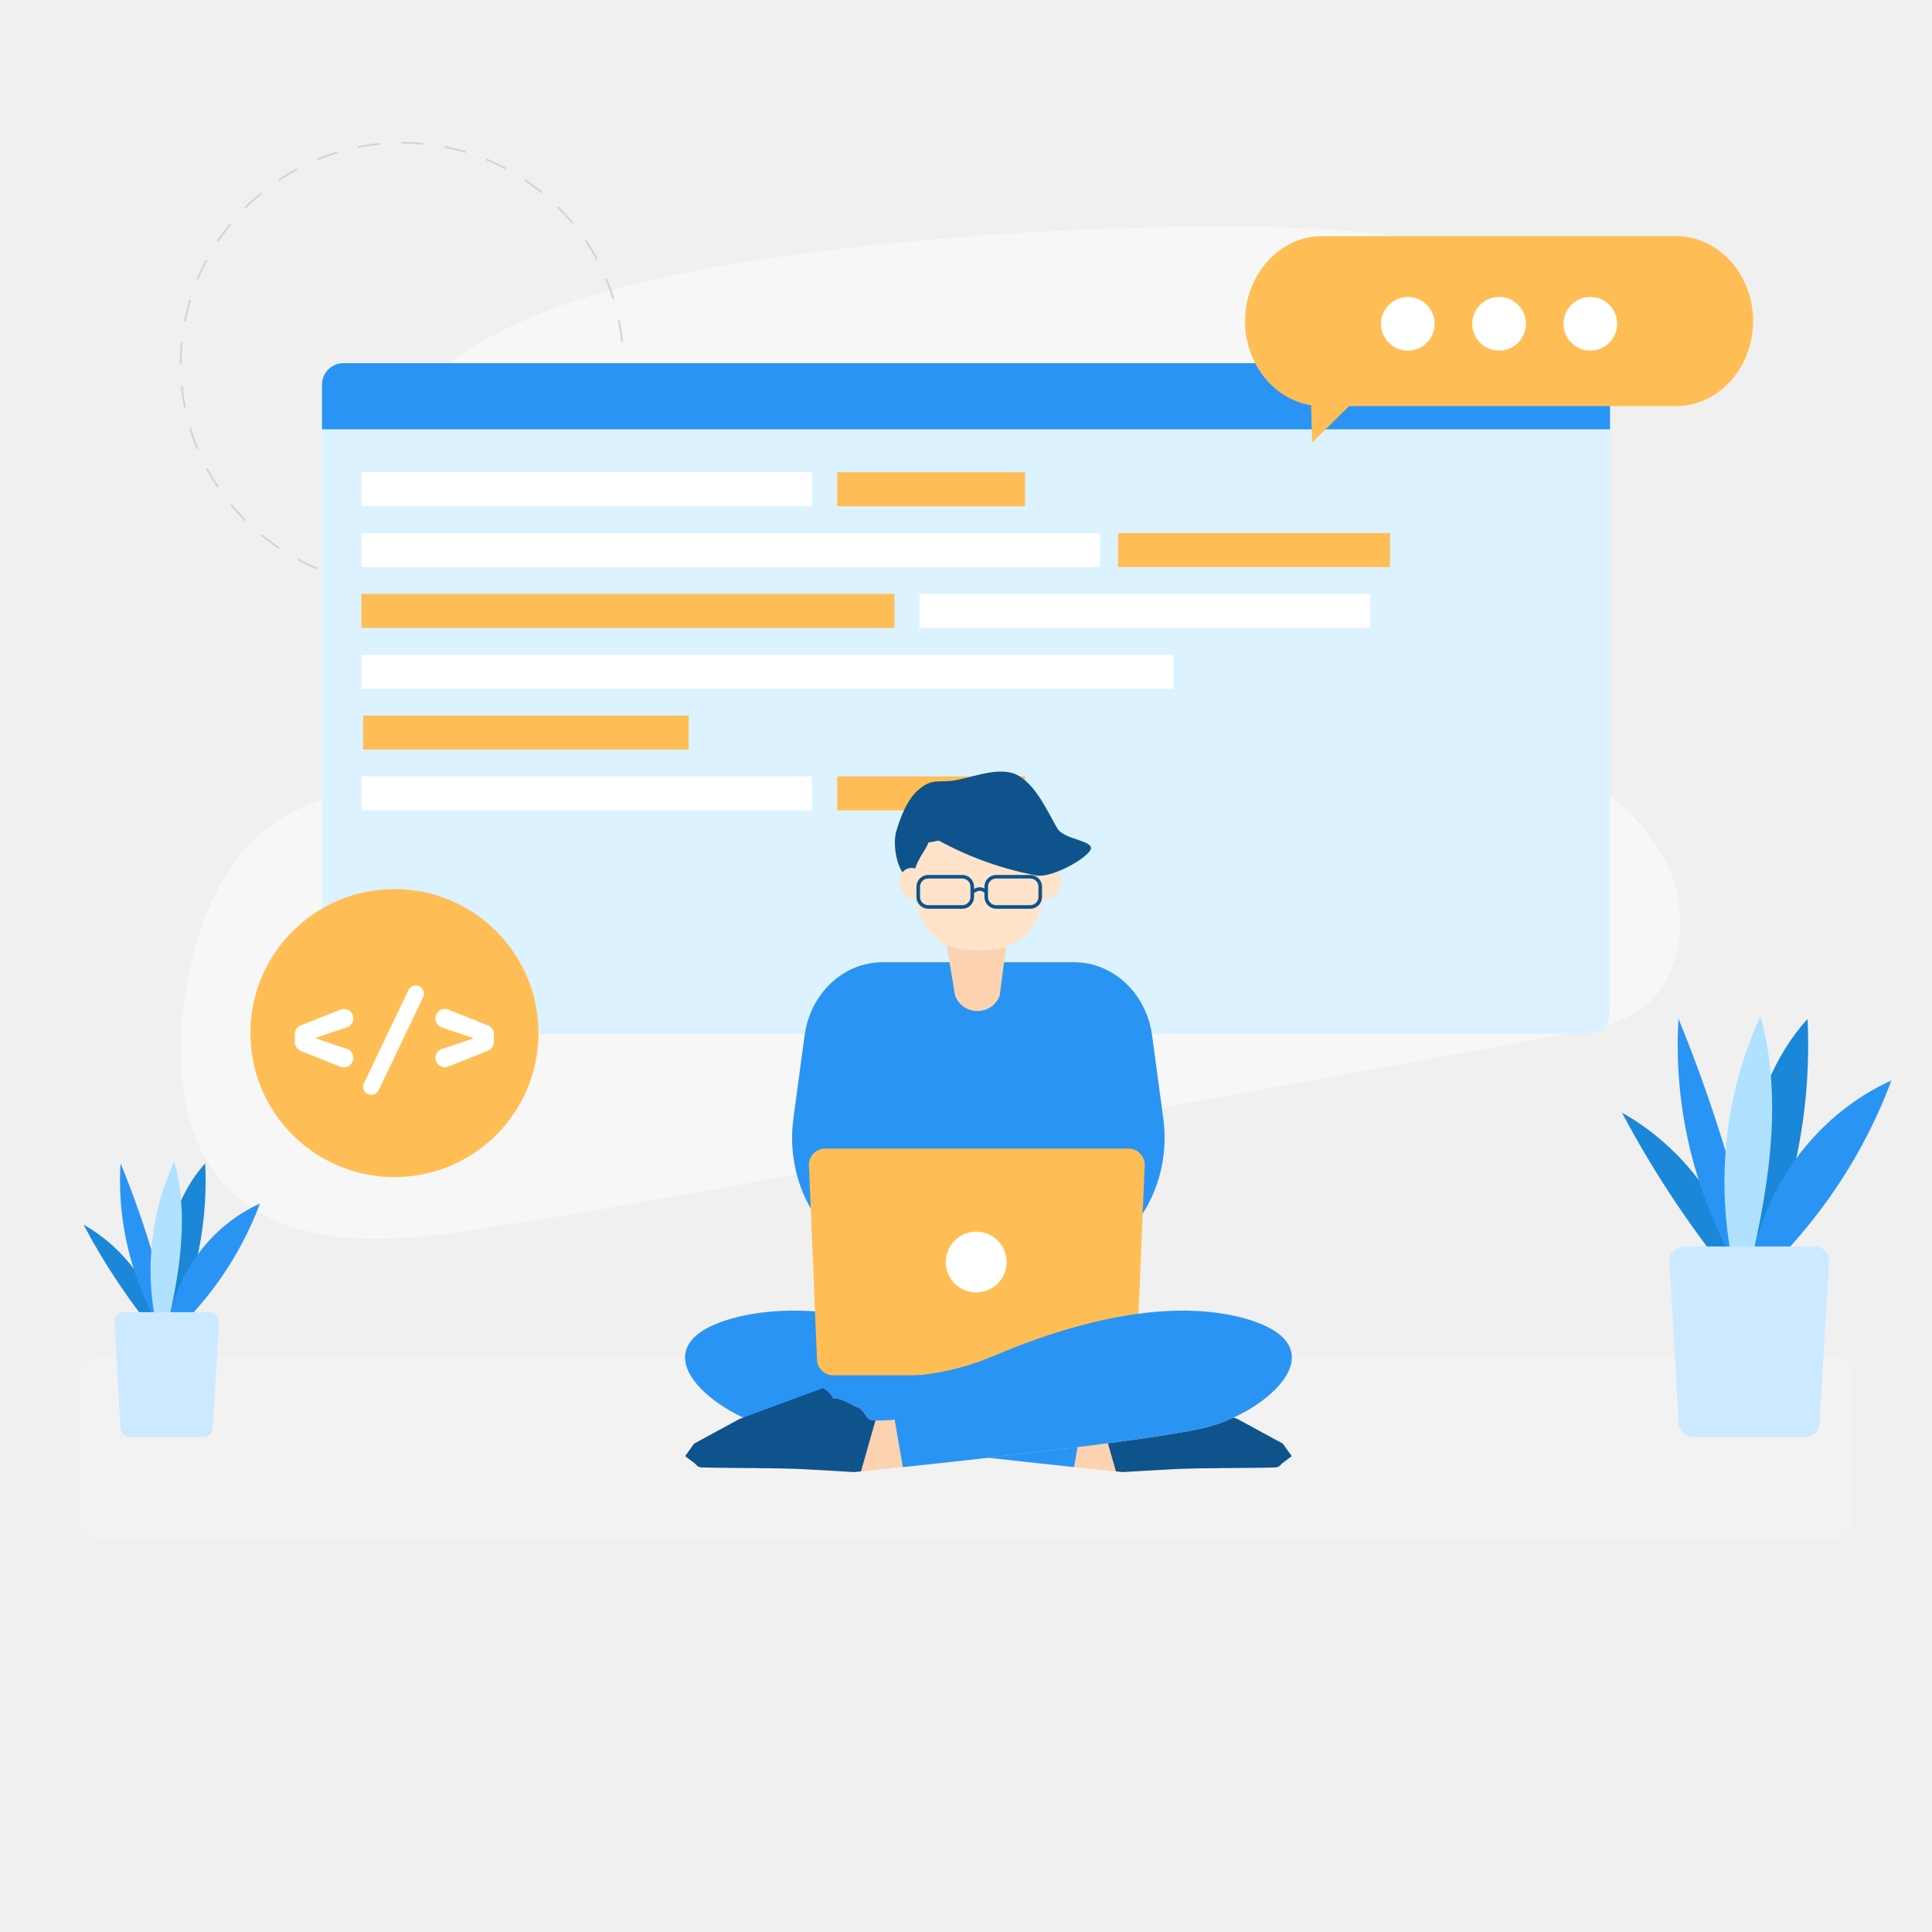
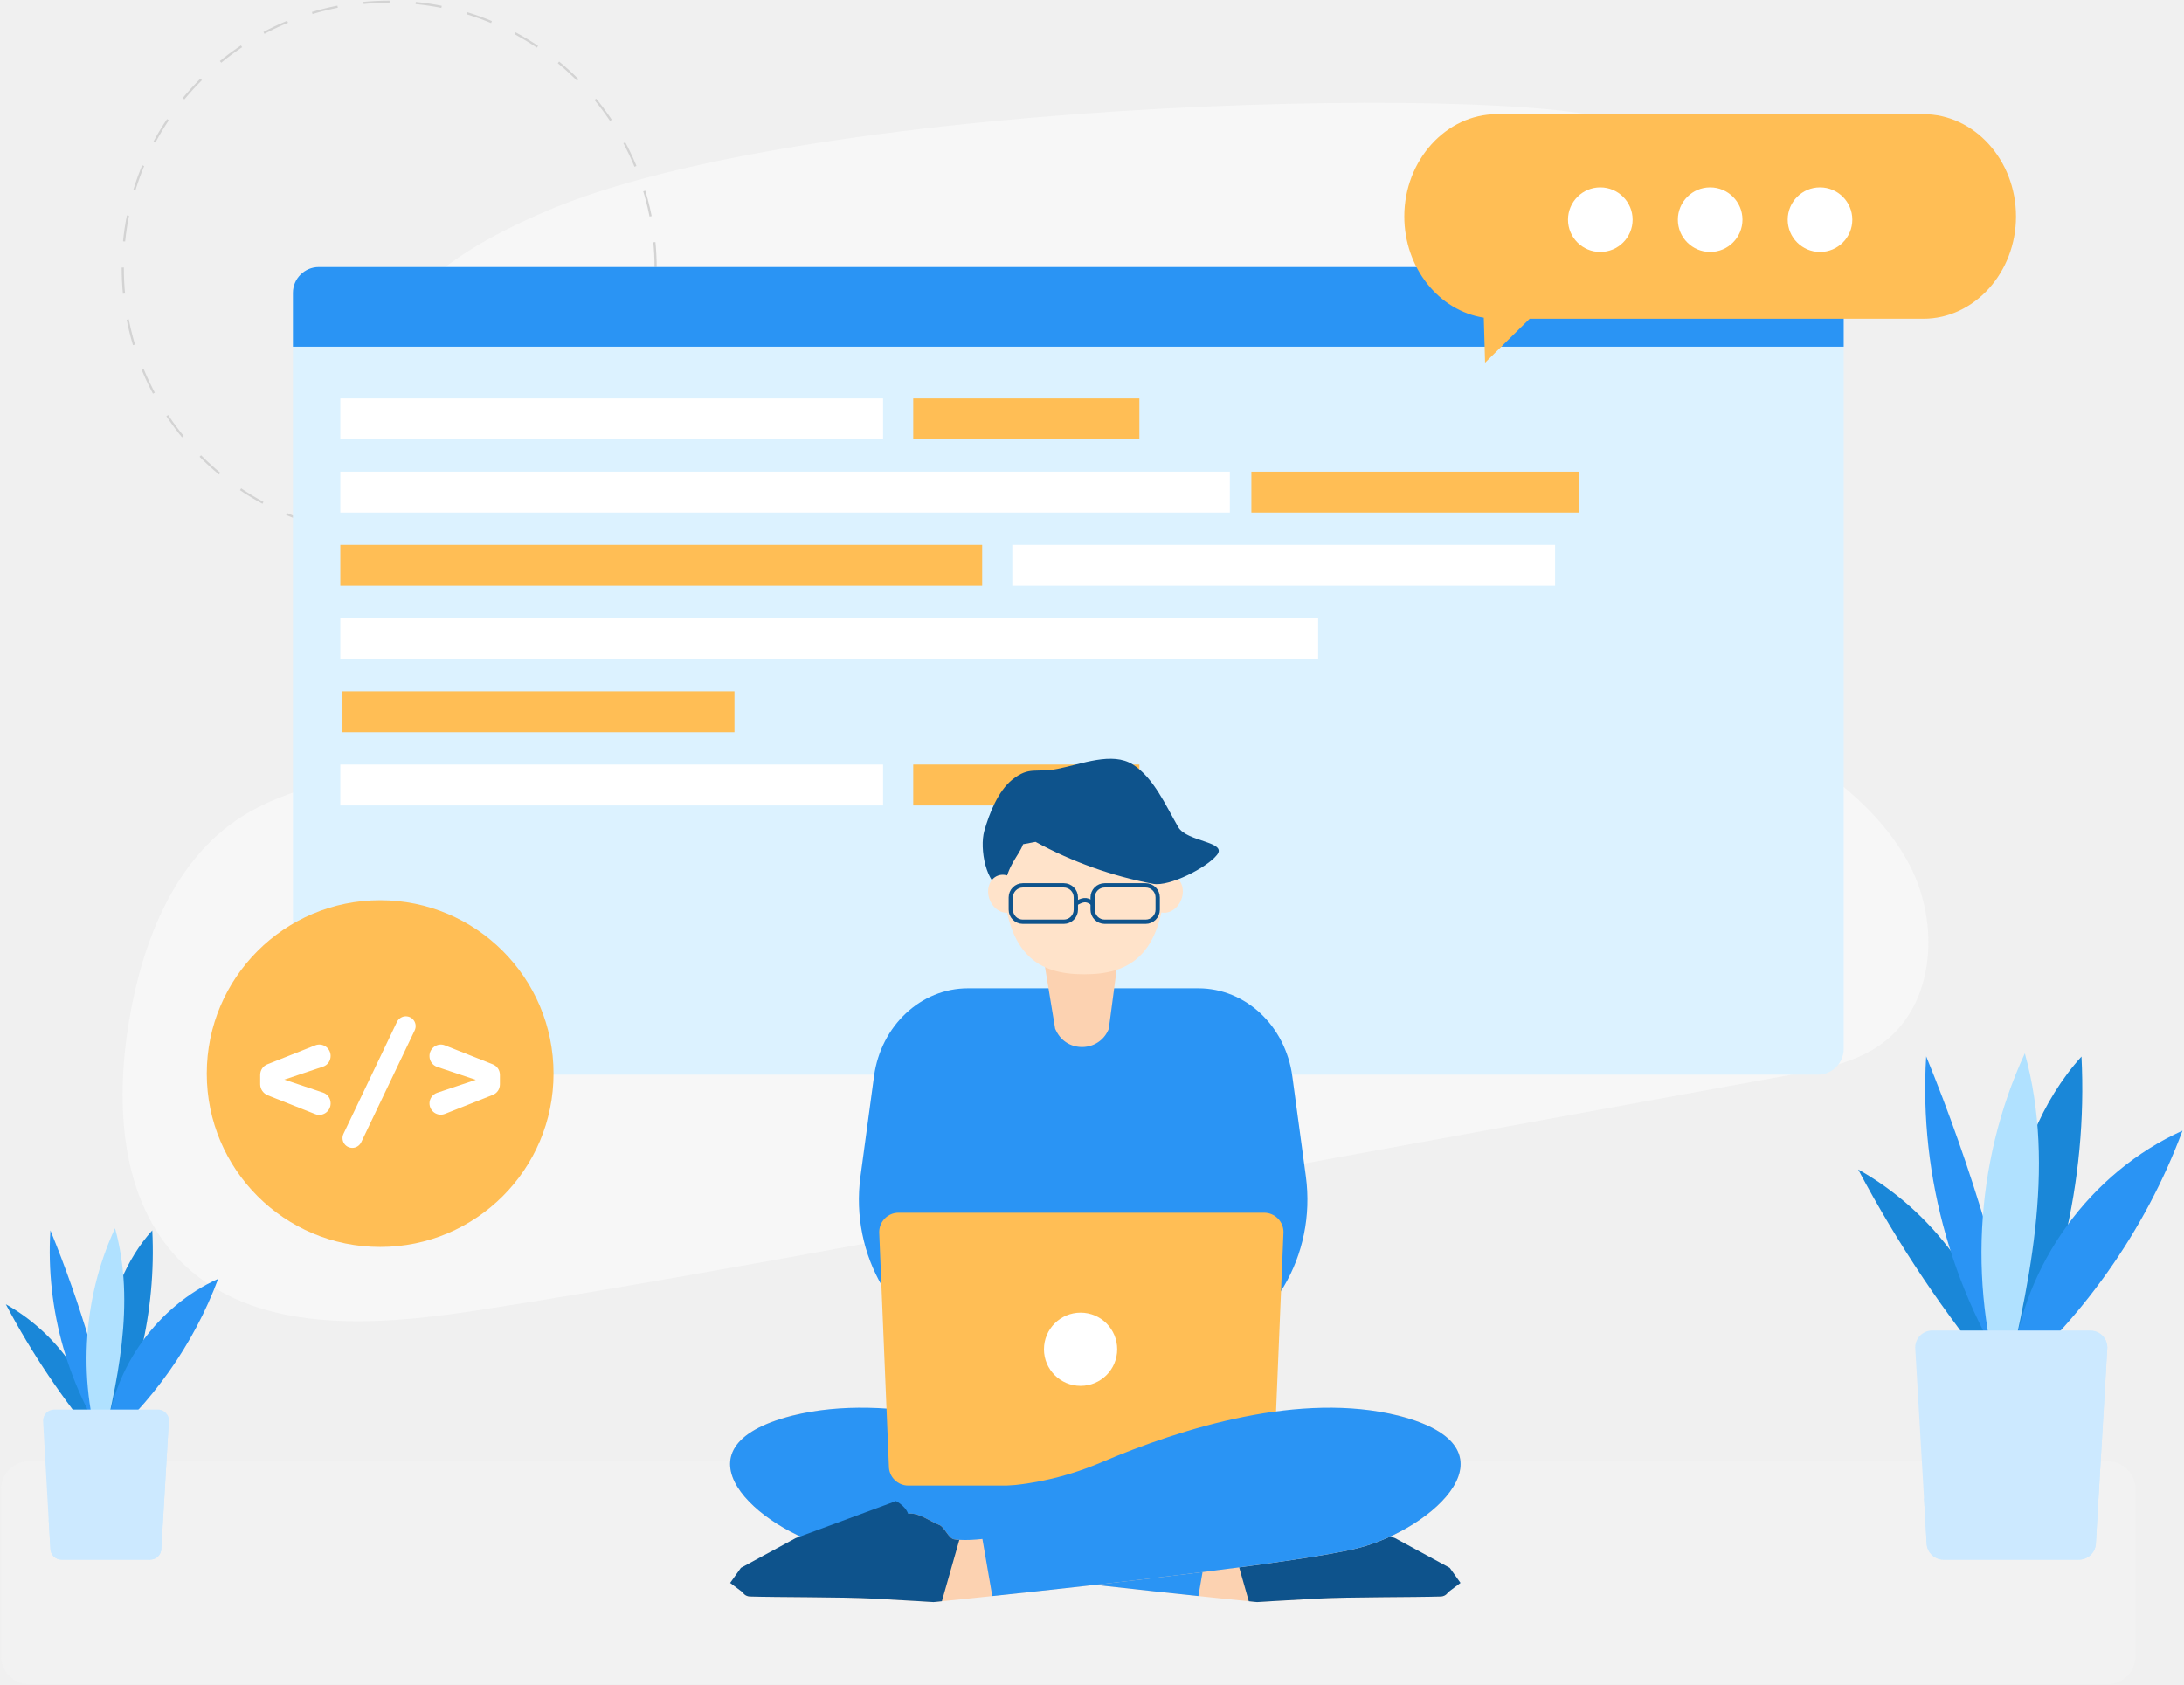
- <svg xmlns="http://www.w3.org/2000/svg" version="1.1" id="Layer_1" x="0px" y="0px" viewBox="0 0 1080 1080" style="enable-background:new 0 0 1080 1080;" xml:space="preserve">
-   <style type="text/css">
- 	.st0{fill:#F7F7F7;}
- 	.st1{fill:none;stroke:#D3D3D3;stroke-miterlimit:10;stroke-dasharray:12.14,12.14;}
- 	.st2{fill:#F2F2F2;}
- 	.st3{fill:#DCF2FF;}
- 	.st4{fill:#2A94F4;}
- 	.st5{fill:#FFFFFF;}
- 	.st6{fill:#FFBE55;}
- 	.st7{fill:#072C3D;}
- 	.st8{fill:#FCD2B1;}
- 	.st9{fill:#0E538C;}
- 	.st10{fill:#FFE3CA;}
- 	.st11{fill:none;stroke:#0E538C;stroke-width:2;stroke-miterlimit:10;}
- 	.st12{fill:#1A87D8;}
- 	.st13{fill:#B0E1FF;}
- 	.st14{fill:#CCE9FF;}
- </style>
-   <g>
-     <path class="st0" d="M296.1,177.7c-23.9,10.4-47.6,23.2-64.3,43.2s-25.1,48.7-15,72.8c13.4,32.1,55.8,50.8,56,85.6   c0.1,24.9-22.9,43.9-46.1,53c-23.2,9.1-48.9,12.3-70,25.6c-31.9,20-46.8,58.7-52.9,95.8c-6.3,38.5-3.8,82.4,23.5,110.4   c33.9,34.7,89.9,30.8,137.9,23.4c64-9.9,127.7-21.5,191.5-33.1c139.7-25.5,279.4-50.9,419-76.4c15-2.7,30.6-5.7,42.7-14.9   c24.2-18.2,26.2-55.7,12.2-82.4c-14-26.8-40-45-65.8-60.7s-53.1-30.6-72.4-53.9s-28.9-57.7-14.3-84.1c12.4-22.4,39-34.4,50.6-57.2   c15.3-30.1-2.3-68.5-30.1-87.7C770.7,117.7,422.2,122.5,296.1,177.7z" />
-   </g>
-   <g>
-     <circle class="st1" cx="224.7" cy="203.5" r="123.7" />
-   </g>
-   <path class="st2" d="M1022.5,861h-965c-7.2,0-13-5.9-13-13v-77.5c0-7.2,5.9-13,13-13h965c7.2,0,13,5.9,13,13V848  C1035.5,855.1,1029.6,861,1022.5,861z" />
-   <path class="st3" d="M900,215v351c0,6.6-5.4,12-12,12H192c-6.6,0-12-5.4-12-12V215c0-6.6,5.4-12,12-12h696  C894.6,203,900,208.4,900,215z" />
-   <path class="st4" d="M900,215v25H180v-25c0-6.6,5.4-12,12-12h696C894.6,203,900,208.4,900,215z" />
-   <rect x="202" y="264" class="st5" width="252" height="19" />
-   <rect x="514" y="332" class="st5" width="252" height="19" />
-   <rect x="202" y="366" class="st5" width="454" height="19" />
-   <rect x="202" y="298" class="st5" width="413" height="19" />
-   <rect x="468" y="264" class="st6" width="105" height="19" />
-   <rect x="202" y="434" class="st5" width="252" height="19" />
-   <rect x="468" y="434" class="st6" width="105" height="19" />
-   <rect x="625" y="298" class="st6" width="152" height="19" />
-   <rect x="203" y="400" class="st6" width="182" height="19" />
-   <rect x="202" y="332" class="st6" width="298" height="19" />
-   <g>
-     <rect x="467.7" y="756.4" class="st7" width="152.6" height="35" />
-     <g>
-       <g>
-         <path class="st8" d="M430.8,797.9c26,6.5,121.9,17.2,169.6,22.2c10.6,1.1,18.8,2,23.4,2.4c2.5,0.3,3.9,0.4,3.9,0.4     s12.5-0.8,27.7-1.6c14-0.8,46.3-0.6,57.5-1c4.2-0.1,5.6-5.8,2-7.9c-6.6-3.8-34.3-15.1-47.9-16.8c-8.4-1-17.6-8.6-24.9-12.8     c-5.6-3.3-12,2.4-17.1,4.3c-2.5,0.9-4.3,6.5-7.1,6.7c-0.7,0.1-1.4,0.1-2.1,0.2c-3.5,0.2-7.2,0-10.7-0.4c-1-0.1-1.9-0.3-2.9-0.4     c-11.1-1.7-20.3-5.3-20.3-5.3c-34-17.6-108.8-64.7-167-52.3c-0.5,0.1-1,0.2-1.4,0.3c-0.5,0.1-1,0.2-1.4,0.3     C353.5,751.1,395.8,789.1,430.8,797.9z" />
-         <path class="st4" d="M430.8,797.9c26,6.5,121.9,17.2,169.6,22.2l8.7-50.3c-1.7-0.3-3.5-0.4-5.3-0.4c-18.4-0.2-36.6-4-53.6-11.2     c-38.6-16.5-93.2-33.1-138.2-21.9C353.5,751.1,395.8,789.1,430.8,797.9z" />
-       </g>
-       <path class="st9" d="M639.1,784c0-5,6-8,6-8l46.6,17.2l25.4,13.8l5,7l-6,4.5l-52-7.5l-17-10L639.1,784z" />
-       <path class="st9" d="M615.7,794l8.1,28.5c2.5,0.3,3.9,0.4,3.9,0.4s12.5-0.8,27.7-1.6c14-0.8,46.3-0.6,57.5-1    c4.2-0.1,5.6-5.8,2-7.9c-6.6-3.8-34.3-15.1-47.9-16.8c-8.4-1-17.6-8.6-24.9-12.8c-5.6-3.3-12,2.4-17.1,4.3    c-2.5,0.9-4.3,6.5-7.1,6.7C617.1,794,616.4,794,615.7,794z" />
-     </g>
-     <path class="st4" d="M650.3,625.3l-6.3-46.6c-3.2-23.4-21.7-40.8-43.6-40.8h-42.4c-6.1,0-16.1,0-22.2,0h-42.4   c-21.9,0-40.4,17.4-43.6,40.8l-6.3,46.6c-4.9,36.6,15.6,71.6,48.4,82.3l43.8,14.3c6.1,0,11.1-5.4,11.1-12c0,6.6,5,12,11.1,12   l43.8-14.3C634.6,696.9,655.2,661.9,650.3,625.3z" />
-     <ellipse transform="matrix(0.3569 -0.9341 0.9341 0.3569 -84.9471 864.6035)" class="st10" cx="585.5" cy="494" rx="9" ry="7.5" />
-     <polygon class="st4" points="631.4,750.7 464.7,745.1 454.2,600.4 644.1,600.4  " />
-     <path class="st8" d="M528.4,523.3l5.5,33.4l0.4,0.8c5,10.6,20.2,10.1,24.5-0.8v0l4.5-33.9L528.4,523.3z" />
-     <path class="st10" d="M585.3,480.5c0,42.5-17,50.9-37.9,50.9c-20.9,0-37.9-8.3-37.9-50.9c0-23.1,17-41.8,37.9-41.8   C568.3,438.6,585.3,457.4,585.3,480.5z" />
-     <g>
-       <path class="st9" d="M524.8,469.9c17,9.3,35.5,15.9,54.6,19.5c7.5,1.4,24.9-7.5,29.6-13.4c5.1-6.3-14-6-18-13    c-5.7-9.9-11.4-22.9-21-29s-23.8-0.2-35,2c-10,2-13-1.4-21,5c-6.6,5.3-10.7,15.7-13,23.8c-2.3,8.1,0.7,25.3,9,27.2    c2-12,6.8-15.1,9-21L524.8,469.9z" />
-     </g>
-     <ellipse transform="matrix(0.9341 -0.3569 0.3569 0.9341 -142.7003 214.7587)" class="st10" cx="510.5" cy="494" rx="7.5" ry="9" />
-     <g>
-       <path class="st11" d="M537.9,507h-19c-3.1,0-5.6-2.5-5.6-5.6v-5.7c0-3.1,2.5-5.6,5.6-5.6h19c3.1,0,5.6,2.5,5.6,5.6v5.7    C543.5,504.5,541,507,537.9,507z" />
-       <path class="st11" d="M575.9,507h-19c-3.1,0-5.6-2.5-5.6-5.6v-5.7c0-3.1,2.5-5.6,5.6-5.6h19c3.1,0,5.6,2.5,5.6,5.6v5.7    C581.5,504.5,579,507,575.9,507z" />
-       <path class="st11" d="M543.5,498.5c2.8-1.5,4.8-2.5,7.8,0" />
-     </g>
-     <path class="st6" d="M626.4,768.8H465.7c-4.9,0-9-4-9-9l-4.5-108.7c0-4.9,4-9,9-9h169.7c4.9,0,9,4,9,9l-4.5,108.7   C635.3,764.8,631.3,768.8,626.4,768.8z" />
-     <circle class="st5" cx="545.7" cy="705.5" r="17" />
-     <g>
-       <g>
-         <path class="st8" d="M674.3,797.9c-26,6.5-121.9,17.2-169.6,22.2c-10.6,1.1-18.8,2-23.4,2.4c-2.5,0.3-3.9,0.4-3.9,0.4     s-12.5-0.8-27.7-1.6c-14-0.8-46.3-0.6-57.5-1c-4.2-0.1-5.6-5.8-2-7.9c6.6-3.8,34.3-15.1,47.9-16.8c8.4-1,17.6-8.6,24.9-12.8     c5.6-3.3,12,2.4,17.1,4.3c2.5,0.9,4.3,6.5,7.1,6.7c0.7,0.1,1.4,0.1,2.1,0.2c3.5,0.2,7.2,0,10.7-0.4c1-0.1,1.9-0.3,2.9-0.4     c11.1-1.7,20.3-5.3,20.3-5.3c34-17.6,108.8-64.7,167-52.3c0.5,0.1,1,0.2,1.4,0.3c0.5,0.1,1,0.2,1.4,0.3     C751.6,751.1,709.3,789.1,674.3,797.9z" />
-         <path class="st4" d="M674.3,797.9c-26,6.5-121.9,17.2-169.6,22.2l-8.7-50.3c1.7-0.3,3.5-0.4,5.3-0.4c18.4-0.2,36.6-4,53.6-11.2     c38.6-16.5,93.2-33.1,138.2-21.9C751.6,751.1,709.3,789.1,674.3,797.9z" />
-       </g>
-       <path class="st9" d="M466,784c0-5-6-8-6-8l-46.6,17.2L388,807l-5,7l6,4.5l52-7.5l17-10L466,784z" />
-       <path class="st9" d="M489.4,794l-8.1,28.5c-2.5,0.3-3.9,0.4-3.9,0.4s-12.5-0.8-27.7-1.6c-14-0.8-46.3-0.6-57.5-1    c-4.2-0.1-5.6-5.8-2-7.9c6.6-3.8,34.3-15.1,47.9-16.8c8.4-1,17.6-8.6,24.9-12.8c5.6-3.3,12,2.4,17.1,4.3c2.5,0.9,4.3,6.5,7.1,6.7    C488.1,794,488.8,794,489.4,794z" />
-     </g>
-   </g>
-   <path class="st6" d="M937,132H739c-23.6,0-43,21.4-43,47.5v0c0,23.9,16.1,43.8,36.9,47l0.6,20.9l20.7-20.4H937  c23.6,0,43-21.4,43-47.5v0C980,153.4,960.7,132,937,132z" />
-   <g>
-     <circle class="st5" cx="787" cy="181" r="15" />
-     <circle class="st5" cx="838" cy="181" r="15" />
-     <circle class="st5" cx="889" cy="181" r="15" />
-   </g>
-   <g>
-     <circle class="st6" cx="220.5" cy="577.5" r="80.5" />
-     <g>
-       <path class="st5" d="M164.8,582.5v-4.4c0-2.2,1.3-4.1,3.3-4.9l22.2-8.8c3.5-1.4,7.2,1.2,7.2,4.9l0,0c0,2.3-1.4,4.3-3.6,5l-17.9,6    l17.9,6c2.2,0.7,3.6,2.7,3.6,5v0.1c0,3.7-3.8,6.3-7.2,4.9l-22.2-8.8C166.2,586.6,164.8,584.7,164.8,582.5z" />
-       <path class="st5" d="M232.4,550.9L232.4,550.9c3.4,0,5.6,3.5,4.1,6.6l-24.8,51.9c-0.8,1.6-2.4,2.6-4.1,2.6h0    c-3.4,0-5.6-3.5-4.1-6.6l24.8-51.9C229.1,551.9,230.7,550.9,232.4,550.9z" />
-       <path class="st5" d="M247,586.4l17.9-6l-17.9-6c-2.1-0.7-3.6-2.7-3.6-5v-0.1c0-3.7,3.8-6.3,7.2-4.9l22.2,8.8    c2,0.8,3.3,2.7,3.3,4.9v4.4c0,2.2-1.3,4.1-3.3,4.9l-22.2,8.8c-3.5,1.4-7.2-1.2-7.2-4.9l0,0C243.4,589.1,244.9,587.1,247,586.4z" />
-     </g>
-   </g>
-   <g>
-     <g>
-       <g>
-         <g>
-           <path class="st12" d="M974.7,714.1c-8.2-38.5-33.7-72.9-68-92.1c18.4,34.7,40.3,67.4,65.5,97.6L974.7,714.1z" />
+ <svg xmlns="http://www.w3.org/2000/svg" width="1014px" height="782px" viewBox="0 0 1014 782" version="1.1">
+   <g id="Page-1" stroke="none" stroke-width="1" fill="none" fill-rule="evenodd">
+     <g id="coding">
+       <path d="M252.1,98.7 C228.2,109.1 204.5,121.9 187.8,141.9 C171.1,161.9 162.7,190.6 172.8,214.7 C186.2,246.8 228.6,265.5 228.8,300.3 C228.9,325.2 205.9,344.2 182.7,353.3 C159.5,362.4 133.8,365.6 112.7,378.9 C80.8,398.9 65.9,437.6 59.8,474.7 C53.5,513.2 56,557.1 83.3,585.1 C117.2,619.8 173.2,615.9 221.2,608.5 C285.2,598.6 348.9,587 412.7,575.4 C552.4,549.9 692.1,524.5 831.7,499 C846.7,496.3 862.3,493.3 874.4,484.1 C898.6,465.9 900.6,428.4 886.6,401.7 C872.6,374.9 846.6,356.7 820.8,341 C795,325.3 767.7,310.4 748.4,287.1 C729.1,263.8 719.5,229.4 734.1,203 C746.5,180.6 773.1,168.6 784.7,145.8 C800,115.7 782.4,77.3 754.6,58.1 C726.7,38.7 378.2,43.5 252.1,98.7 Z" id="Path" fill="#F7F7F7" fill-rule="nonzero" />
+       <path d="M180.7,248.2 C249.018,248.2 304.4,192.818 304.4,124.5 C304.4,56.182 249.018,0.8 180.7,0.8 C112.382,0.8 57,56.182 57,124.5 C57,192.818 112.382,248.2 180.7,248.2 Z" id="Oval" stroke="#D3D3D3" stroke-dasharray="12.14,12.14" />
+       <path d="M978.5,782 L13.5,782 C6.3,782 0.5,776.1 0.5,769 L0.5,691.5 C0.5,684.3 6.4,678.5 13.5,678.5 L978.5,678.5 C985.7,678.5 991.5,684.4 991.5,691.5 L991.5,769 C991.5,776.1 985.6,782 978.5,782 Z" id="Path" fill="#F2F2F2" fill-rule="nonzero" />
+       <path d="M856,136 L856,487 C856,493.6 850.6,499 844,499 L148,499 C141.4,499 136,493.6 136,487 L136,136 C136,129.4 141.4,124 148,124 L844,124 C850.6,124 856,129.4 856,136 Z" id="Path" fill="#DCF2FF" fill-rule="nonzero" />
+       <path d="M856,136 L856,161 L136,161 L136,136 C136,129.4 141.4,124 148,124 L844,124 C850.6,124 856,129.4 856,136 Z" id="Path" fill="#2A94F4" fill-rule="nonzero" />
+       <rect id="Rectangle" fill="#FFFFFF" fill-rule="nonzero" x="158" y="185" width="252" height="19" />
+       <rect id="Rectangle" fill="#FFFFFF" fill-rule="nonzero" x="470" y="253" width="252" height="19" />
+       <rect id="Rectangle" fill="#FFFFFF" fill-rule="nonzero" x="158" y="287" width="454" height="19" />
+       <rect id="Rectangle" fill="#FFFFFF" fill-rule="nonzero" x="158" y="219" width="413" height="19" />
+       <rect id="Rectangle" fill="#FFBE55" fill-rule="nonzero" x="424" y="185" width="105" height="19" />
+       <rect id="Rectangle" fill="#FFFFFF" fill-rule="nonzero" x="158" y="355" width="252" height="19" />
+       <rect id="Rectangle" fill="#FFBE55" fill-rule="nonzero" x="424" y="355" width="105" height="19" />
+       <rect id="Rectangle" fill="#FFBE55" fill-rule="nonzero" x="581" y="219" width="152" height="19" />
+       <rect id="Rectangle" fill="#FFBE55" fill-rule="nonzero" x="159" y="321" width="182" height="19" />
+       <rect id="Rectangle" fill="#FFBE55" fill-rule="nonzero" x="158" y="253" width="298" height="19" />
+       <g id="Group" transform="translate(338, 352)">
+         <rect id="Rectangle" fill="#072C3D" fill-rule="nonzero" x="85.7" y="325.4" width="152.6" height="35" />
+         <g transform="translate(0, 301)" fill-rule="nonzero" id="Path">
+           <g>
+             <path d="M48.8,65.9 C74.8,72.4 170.7,83.1 218.4,88.1 C229,89.2 237.2,90.1 241.8,90.5 C244.3,90.8 245.7,90.9 245.7,90.9 C245.7,90.9 258.2,90.1 273.4,89.3 C287.4,88.5 319.7,88.7 330.9,88.3 C335.1,88.2 336.5,82.5 332.9,80.4 C326.3,76.6 298.6,65.3 285,63.6 C276.6,62.6 267.4,55 260.1,50.8 C254.5,47.5 248.1,53.2 243,55.1 C240.5,56 238.7,61.6 235.9,61.8 C235.2,61.9 234.5,61.9 233.8,62 C230.3,62.2 226.6,62 223.1,61.6 C222.1,61.5 221.2,61.3 220.2,61.2 C209.1,59.5 199.9,55.9 199.9,55.9 C165.9,38.3 91.1,-8.8 32.9,3.6 C32.4,3.7 31.9,3.8 31.5,3.9 C31,4 30.5,4.1 30.1,4.2 C-28.5,19.1 13.8,57.1 48.8,65.9 Z" fill="#FCD2B1" />
+             <path d="M48.8,65.9 C74.8,72.4 170.7,83.1 218.4,88.1 L227.1,37.8 C225.4,37.5 223.6,37.4 221.8,37.4 C203.4,37.2 185.2,33.4 168.2,26.2 C129.6,9.7 75,-6.9 30,4.3 C-28.5,19.1 13.8,57.1 48.8,65.9 Z" fill="#2A94F4" />
+           </g>
+           <path d="M257.1,52 C257.1,47 263.1,44 263.1,44 L309.7,61.2 L335.1,75 L340.1,82 L334.1,86.5 L282.1,79 L265.1,69 L257.1,52 Z" fill="#0E538C" />
+           <path d="M233.7,62 L241.8,90.5 C244.3,90.8 245.7,90.9 245.7,90.9 C245.7,90.9 258.2,90.1 273.4,89.3 C287.4,88.5 319.7,88.7 330.9,88.3 C335.1,88.2 336.5,82.5 332.9,80.4 C326.3,76.6 298.6,65.3 285,63.6 C276.6,62.6 267.4,55 260.1,50.8 C254.5,47.5 248.1,53.2 243,55.1 C240.5,56 238.7,61.6 235.9,61.8 C235.1,62 234.4,62 233.7,62 Z" fill="#0E538C" />
        </g>
-         <g>
-           <path class="st4" d="M983.9,728.5c-32.7-45.7-49.1-102.9-45.6-159c21.2,51.8,37.2,105.7,47.7,160.6L983.9,728.5z" />
+         <path d="M268.3,194.3 L262,147.7 C258.8,124.3 240.3,106.9 218.4,106.9 L176,106.9 C169.9,106.9 159.9,106.9 153.8,106.9 L111.4,106.9 C89.5,106.9 71,124.3 67.8,147.7 L61.5,194.3 C56.6,230.9 77.1,265.9 109.9,276.6 L153.7,290.9 C159.8,290.9 164.8,285.5 164.8,278.9 C164.8,285.5 169.8,290.9 175.9,290.9 L219.7,276.6 C252.6,265.9 273.2,230.9 268.3,194.3 Z" id="Path" fill="#2A94F4" fill-rule="nonzero" />
+         <ellipse id="Oval" fill="#FFE3CA" fill-rule="nonzero" transform="translate(203.4632, 62.99655) rotate(-69.08919) translate(-203.4632, -62.99655) " cx="203.463" cy="62.997" rx="9" ry="7.5" />
+         <polygon id="Path" fill="#2A94F4" fill-rule="nonzero" points="249.4 319.7 82.7 314.1 72.2 169.4 262.1 169.4" />
+         <path d="M146.4,92.3 L151.9,125.7 L152.3,126.5 C157.3,137.1 172.5,136.6 176.8,125.7 L176.8,125.7 L181.3,91.8 L146.4,92.3 Z" id="Path" fill="#FCD2B1" fill-rule="nonzero" />
+         <path d="M203.3,49.5 C203.3,92 186.3,100.4 165.4,100.4 C144.5,100.4 127.5,92.1 127.5,49.5 C127.5,26.4 144.5,7.7 165.4,7.7 C186.3,7.6 203.3,26.4 203.3,49.5 Z" id="Path" fill="#FFE3CA" fill-rule="nonzero" />
+         <path d="M142.8,38.9 C159.8,48.2 178.3,54.8 197.4,58.4 C204.9,59.8 222.3,50.9 227,45 C232.1,38.7 213,39 209,32 C203.3,22.1 197.6,9.1 188,3 C178.4,-3.1 164.2,2.8 153,5 C143,7 140,3.6 132,10 C125.4,15.3 121.3,25.7 119,33.8 C116.7,41.9 119.7,59.1 128,61 C130,49 134.8,45.9 137,40 L142.8,38.9 Z" id="Path" fill="#0E538C" fill-rule="nonzero" />
+         <ellipse id="Oval" fill="#FFE3CA" fill-rule="nonzero" transform="translate(128.4664, 63.00665) rotate(-20.91081) translate(-128.4664, -63.00665) " cx="128.466" cy="63.007" rx="7.5" ry="9" />
+         <g transform="translate(131, 59)" id="Path" stroke="#0E538C" stroke-width="2">
+           <path d="M24.9,17 L5.9,17 C2.8,17 0.3,14.5 0.3,11.4 L0.3,5.7 C0.3,2.6 2.8,0.1 5.9,0.1 L24.9,0.1 C28,0.1 30.5,2.6 30.5,5.7 L30.5,11.4 C30.5,14.5 28,17 24.9,17 Z" />
+           <path d="M62.9,17 L43.9,17 C40.8,17 38.3,14.5 38.3,11.4 L38.3,5.7 C38.3,2.6 40.8,0.1 43.9,0.1 L62.9,0.1 C66,0.1 68.5,2.6 68.5,5.7 L68.5,11.4 C68.5,14.5 66,17 62.9,17 Z" />
+           <path d="M30.5,8.5 C33.3,7 35.3,6 38.3,8.5" />
        </g>
-         <g>
-           <path class="st12" d="M974.5,730.1c-1-28.1-2-56.5,2.4-84.3c4.4-27.8,14.6-55.3,33.5-76.2c2.9,57.6-11.1,115.9-39.6,166      L974.5,730.1z" />
-         </g>
-         <g>
-           <path class="st13" d="M975.9,732.6c-18.4-53.2-15.4-113.4,8.2-164.5c14.8,53.4,1.7,110-11.4,163.8L975.9,732.6z" />
-         </g>
-         <g>
-           <path class="st4" d="M978.3,712.9c5.1-46.7,36.2-89.6,79-108.9c-17.3,46.5-47,88.4-85.1,120.3L978.3,712.9z" />
+         <path d="M244.4,337.8 L83.7,337.8 C78.8,337.8 74.7,333.8 74.7,328.8 L70.2,220.1 C70.2,215.2 74.2,211.1 79.2,211.1 L248.9,211.1 C253.8,211.1 257.9,215.1 257.9,220.1 L253.4,328.8 C253.3,333.8 249.3,337.8 244.4,337.8 Z" id="Path" fill="#FFBE55" fill-rule="nonzero" />
+         <circle id="Oval" fill="#FFFFFF" fill-rule="nonzero" cx="163.7" cy="274.5" r="17" />
+         <g transform="translate(1, 301)" fill-rule="nonzero" id="Path">
+           <g transform="translate(5, 0)">
+             <path d="M286.3,65.9 C260.3,72.4 164.4,83.1 116.7,88.1 C106.1,89.2 97.9,90.1 93.3,90.5 C90.8,90.8 89.4,90.9 89.4,90.9 C89.4,90.9 76.9,90.1 61.7,89.3 C47.7,88.5 15.4,88.7 4.2,88.3 C0,88.2 -1.4,82.5 2.2,80.4 C8.8,76.6 36.5,65.3 50.1,63.6 C58.5,62.6 67.7,55 75,50.8 C80.6,47.5 87,53.2 92.1,55.1 C94.6,56 96.4,61.6 99.2,61.8 C99.9,61.9 100.6,61.9 101.3,62 C104.8,62.2 108.5,62 112,61.6 C113,61.5 113.9,61.3 114.9,61.2 C126,59.5 135.2,55.9 135.2,55.9 C169.2,38.3 244,-8.8 302.2,3.6 C302.7,3.7 303.2,3.8 303.6,3.9 C304.1,4 304.6,4.1 305,4.2 C363.6,19.1 321.3,57.1 286.3,65.9 Z" fill="#FCD2B1" />
+             <path d="M286.3,65.9 C260.3,72.4 164.4,83.1 116.7,88.1 L108,37.8 C109.7,37.5 111.5,37.4 113.3,37.4 C131.7,37.2 149.9,33.4 166.9,26.2 C205.5,9.7 260.1,-6.9 305.1,4.3 C363.6,19.1 321.3,57.1 286.3,65.9 Z" fill="#2A94F4" />
+           </g>
+           <path d="M83,52 C83,47 77,44 77,44 L30.4,61.2 L5,75 L0,82 L6,86.5 L58,79 L75,69 L83,52 Z" fill="#0E538C" />
+           <path d="M106.4,62 L98.3,90.5 C95.8,90.8 94.4,90.9 94.4,90.9 C94.4,90.9 81.9,90.1 66.7,89.3 C52.7,88.5 20.4,88.7 9.2,88.3 C5,88.2 3.6,82.5 7.2,80.4 C13.8,76.6 41.5,65.3 55.1,63.6 C63.5,62.6 72.7,55 80,50.8 C85.6,47.5 92,53.2 97.1,55.1 C99.6,56 101.4,61.6 104.2,61.8 C105.1,62 105.8,62 106.4,62 Z" fill="#0E538C" />
        </g>
      </g>
-       <path class="st14" d="M1022.4,704.7l-5.3,90.6c0,4.4-3.6,7.9-7.9,7.9h-62.8c-4.4,0-7.9-3.6-7.9-7.9l-1.2-20.5l-4.1-70.1    c0-4.4,3.6-7.9,7.9-7.9h73.4c2.9,0,5.4,1.5,6.8,3.8v0C1021.9,701.8,1022.4,703.2,1022.4,704.7z" />
-       <g>
-         <path class="st14" d="M1022.4,704.7l-5.3,90.6c0,4.4-3.6,7.9-7.9,7.9h-62.8c-4.4,0-7.9-3.6-7.9-7.9l-1.2-20.5     c29.3-8.4,59.5-44.6,84-74.2C1021.9,701.8,1022.4,703.2,1022.4,704.7z" />
+       <path d="M893,53 L695,53 C671.4,53 652,74.4 652,100.5 L652,100.5 C652,124.4 668.1,144.3 688.9,147.5 L689.5,168.4 L710.2,148 L893,148 C916.6,148 936,126.6 936,100.5 L936,100.5 C936,74.4 916.7,53 893,53 Z" id="Path" fill="#FFBE55" fill-rule="nonzero" />
+       <g id="Group" transform="translate(728, 87)" fill="#FFFFFF" fill-rule="nonzero">
+         <circle id="Oval" cx="15" cy="15" r="15" />
+         <circle id="Oval" cx="66" cy="15" r="15" />
+         <circle id="Oval" cx="117" cy="15" r="15" />
      </g>
-     </g>
-     <g>
-       <g>
-         <g>
-           <path class="st12" d="M91.2,744.9c-5.4-25.2-22-47.7-44.5-60.3c12,22.7,26.4,44.1,42.9,63.9L91.2,744.9z" />
-         </g>
-         <g>
-           <path class="st4" d="M97.2,754.3C75.8,724.4,65.1,687,67.4,650.3c13.9,33.9,24.4,69.2,31.2,105.2L97.2,754.3z" />
-         </g>
-         <g>
-           <path class="st12" d="M91.1,755.4c-0.7-18.4-1.3-37,1.6-55.2s9.6-36.2,22-49.9c1.9,37.7-7.2,75.9-26,108.7L91.1,755.4z" />
-         </g>
-         <g>
-           <path class="st13" d="M92,757c-12.1-34.8-10.1-74.3,5.4-107.7c9.7,34.9,1.1,72-7.5,107.2L92,757z" />
-         </g>
-         <g>
-           <path class="st4" d="M93.6,744.1c3.3-30.5,23.7-58.7,51.7-71.3c-11.4,30.5-30.8,57.9-55.7,78.8L93.6,744.1z" />
+       <g id="Group" transform="translate(96, 418)" fill-rule="nonzero">
+         <circle id="Oval" fill="#FFBE55" cx="80.5" cy="80.5" r="80.5" />
+         <g transform="translate(24, 53)" fill="#FFFFFF" id="Path">
+           <path d="M0.8,32.5 L0.8,28.1 C0.8,25.9 2.1,24 4.1,23.2 L26.3,14.4 C29.8,13 33.5,15.6 33.5,19.3 L33.5,19.3 C33.5,21.6 32.1,23.6 29.9,24.3 L12,30.3 L29.9,36.3 C32.1,37 33.5,39 33.5,41.3 L33.5,41.4 C33.5,45.1 29.7,47.7 26.3,46.3 L4.1,37.5 C2.2,36.6 0.8,34.7 0.8,32.5 Z" />
+           <path d="M68.4,0.9 L68.4,0.9 C71.8,0.9 74,4.4 72.5,7.5 L47.7,59.4 C46.9,61 45.3,62 43.6,62 L43.6,62 C40.2,62 38,58.5 39.5,55.4 L64.3,3.5 C65.1,1.9 66.7,0.9 68.4,0.9 Z" />
+           <path d="M83,36.4 L100.9,30.4 L83,24.4 C80.9,23.7 79.4,21.7 79.4,19.4 L79.4,19.3 C79.4,15.6 83.2,13 86.6,14.4 L108.8,23.2 C110.8,24 112.1,25.9 112.1,28.1 L112.1,32.5 C112.1,34.7 110.8,36.6 108.8,37.4 L86.6,46.2 C83.1,47.6 79.4,45 79.4,41.3 L79.4,41.3 C79.4,39.1 80.9,37.1 83,36.4 Z" />
        </g>
      </g>
-       <path class="st14" d="M122.4,738.7l-3.5,59.3c0,2.9-2.3,5.2-5.2,5.2H72.6c-2.9,0-5.2-2.3-5.2-5.2l-0.8-13.4L64,738.7    c0-2.9,2.3-5.2,5.2-5.2h48.1c1.9,0,3.5,1,4.4,2.5v0C122.2,736.8,122.4,737.8,122.4,738.7z" />
-       <g>
-         <path class="st14" d="M122.4,738.7l-3.5,59.3c0,2.9-2.3,5.2-5.2,5.2H72.6c-2.9,0-5.2-2.3-5.2-5.2l-0.8-13.4     c19.2-5.5,39-29.2,55-48.6C122.2,736.8,122.4,737.8,122.4,738.7z" />
+       <g id="Group" transform="translate(2, 489)" fill-rule="nonzero">
+         <g transform="translate(860, 0)" id="Path">
+           <g>
+             <path d="M68.7,146.1 C60.5,107.6 35,73.2 0.7,54 C19.1,88.7 41,121.4 66.2,151.6 L68.7,146.1 Z" fill="#1A87D8" />
+             <path d="M77.9,160.5 C45.2,114.8 28.8,57.6 32.3,1.5 C53.5,53.3 69.5,107.2 80,162.1 L77.9,160.5 Z" fill="#2A94F4" />
+             <path d="M68.5,162.1 C67.5,134 66.5,105.6 70.9,77.8 C75.3,50 85.5,22.5 104.4,1.6 C107.3,59.2 93.3,117.5 64.8,167.6 L68.5,162.1 Z" fill="#1A87D8" />
+             <path d="M69.9,164.6 C51.5,111.4 54.5,51.2 78.1,0.1 C92.9,53.5 79.8,110.1 66.7,163.9 L69.9,164.6 Z" fill="#B0E1FF" />
+             <path d="M72.3,144.9 C77.4,98.2 108.5,55.3 151.3,36 C134,82.5 104.3,124.4 66.2,156.3 L72.3,144.9 Z" fill="#2A94F4" />
+           </g>
+           <path d="M116.4,136.7 L111.1,227.3 C111.1,231.7 107.5,235.2 103.2,235.2 L40.4,235.2 C36,235.2 32.5,231.6 32.5,227.3 L31.3,206.8 L27.2,136.7 C27.2,132.3 30.8,128.8 35.1,128.8 L108.5,128.8 C111.4,128.8 113.9,130.3 115.3,132.6 L115.3,132.6 C115.9,133.8 116.4,135.2 116.4,136.7 Z" fill="#CCE9FF" />
+           <path d="M116.4,136.7 L111.1,227.3 C111.1,231.7 107.5,235.2 103.2,235.2 L40.4,235.2 C36,235.2 32.5,231.6 32.5,227.3 L31.3,206.8 C60.6,198.4 90.8,162.2 115.3,132.6 C115.9,133.8 116.4,135.2 116.4,136.7 Z" fill="#CCE9FF" />
+         </g>
+         <g transform="translate(0, 81)" id="Path">
+           <g>
+             <path d="M45.2,95.9 C39.8,70.7 23.2,48.2 0.7,35.6 C12.7,58.3 27.1,79.7 43.6,99.5 L45.2,95.9 Z" fill="#1A87D8" />
+             <path d="M51.2,105.3 C29.8,75.4 19.1,38 21.4,1.3 C35.3,35.2 45.8,70.5 52.6,106.5 L51.2,105.3 Z" fill="#2A94F4" />
+             <path d="M45.1,106.4 C44.4,88 43.8,69.4 46.7,51.2 C49.6,33 56.3,15 68.7,1.3 C70.6,39 61.5,77.2 42.7,110 L45.1,106.4 Z" fill="#1A87D8" />
+             <path d="M46,108 C33.9,73.2 35.9,33.7 51.4,0.3 C61.1,35.2 52.5,72.3 43.9,107.5 L46,108 Z" fill="#B0E1FF" />
+             <path d="M47.6,95.1 C50.9,64.6 71.3,36.4 99.3,23.8 C87.9,54.3 68.5,81.7 43.6,102.6 L47.6,95.1 Z" fill="#2A94F4" />
+           </g>
+           <path d="M76.4,89.7 L72.9,149 C72.9,151.9 70.6,154.2 67.7,154.2 L26.6,154.2 C23.7,154.2 21.4,151.9 21.4,149 L20.6,135.6 L18,89.7 C18,86.8 20.3,84.5 23.2,84.5 L71.3,84.5 C73.2,84.5 74.8,85.5 75.7,87 L75.7,87 C76.2,87.8 76.4,88.8 76.4,89.7 Z" fill="#CCE9FF" />
+           <path d="M76.4,89.7 L72.9,149 C72.9,151.9 70.6,154.2 67.7,154.2 L26.6,154.2 C23.7,154.2 21.4,151.9 21.4,149 L20.6,135.6 C39.8,130.1 59.6,106.4 75.6,87 C76.2,87.8 76.4,88.8 76.4,89.7 Z" fill="#CCE9FF" />
+         </g>
      </g>
    </g>
  </g>
</svg>
